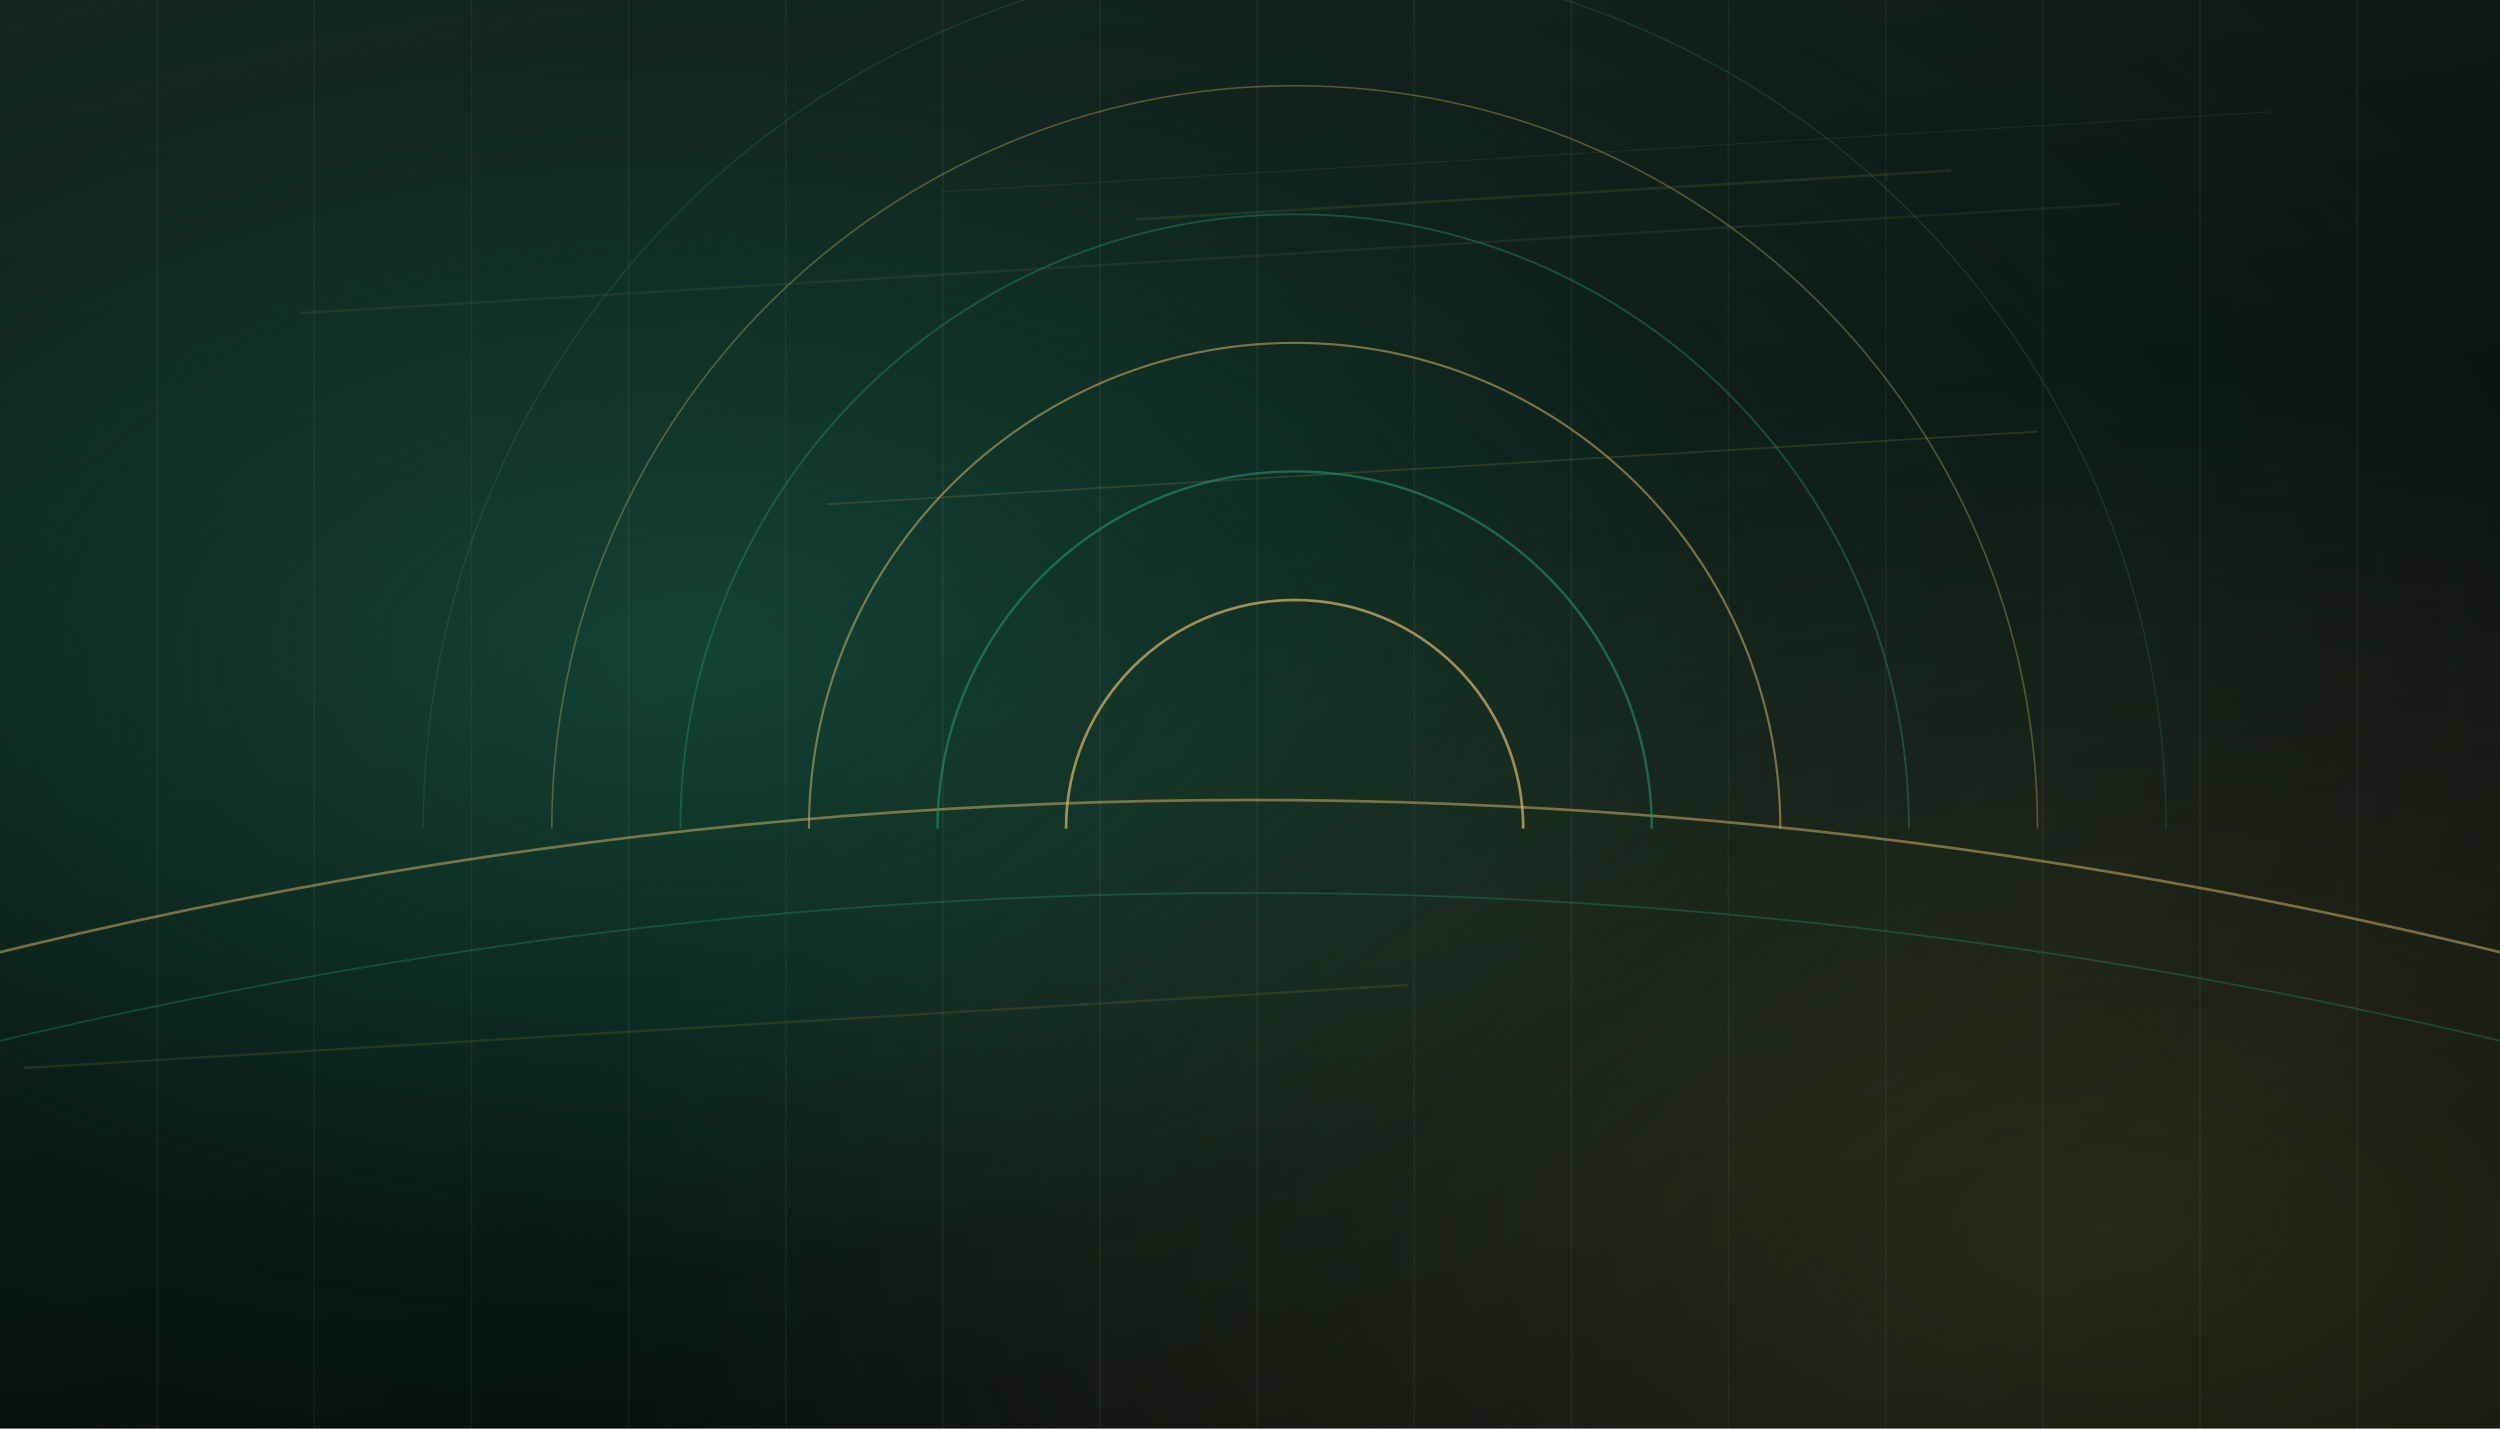
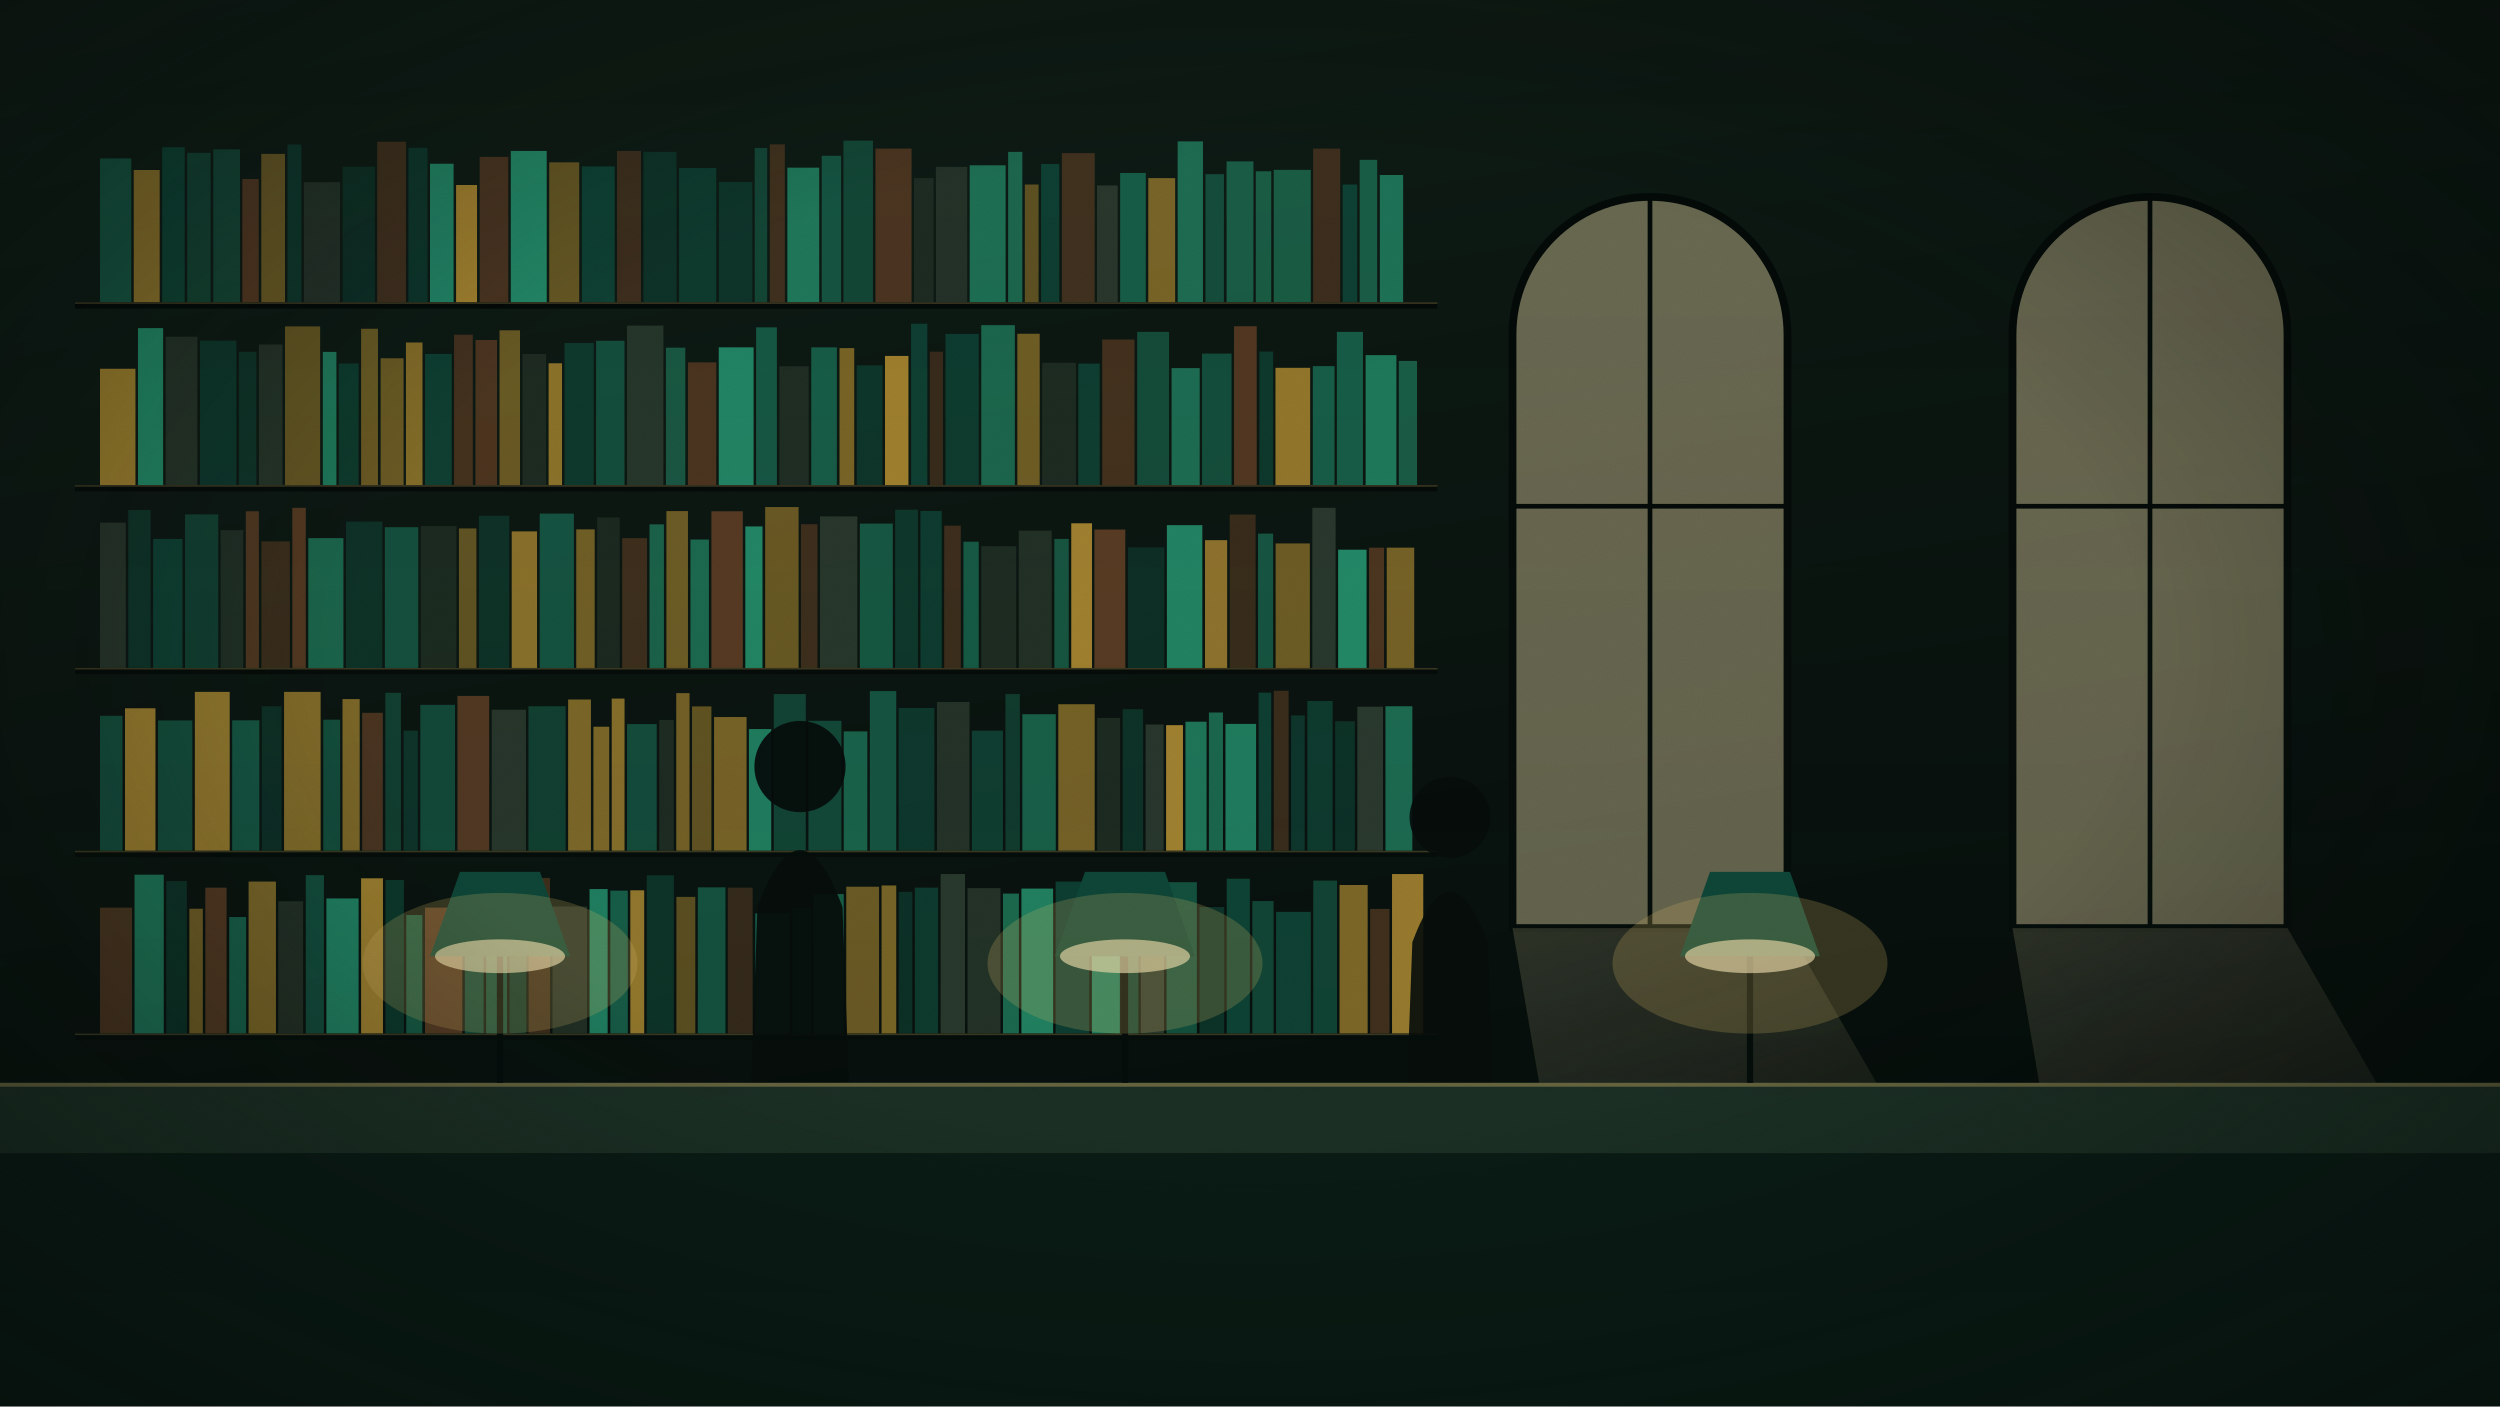
- <svg xmlns="http://www.w3.org/2000/svg" viewBox="0 0 1400 800" width="1400" height="800" role="presentation">
+ <svg xmlns="http://www.w3.org/2000/svg" viewBox="0 0 1600 900" width="1600" height="900" role="presentation" preserveAspectRatio="xMidYMid slice">
  <defs>
-     <linearGradient id="ground" x1="0" y1="0" x2="0.35" y2="1">
-       <stop offset="0" stop-color="#142019" />
-       <stop offset="0.55" stop-color="#0A1410" />
-       <stop offset="1" stop-color="#050B08" />
-     </linearGradient>
-     <radialGradient id="glow" cx="0.28" cy="0.46" r="0.78">
-       <stop offset="0" stop-color="#17604A" stop-opacity="0.60" />
-       <stop offset="0.55" stop-color="#17604A" stop-opacity="0.12" />
-       <stop offset="1" stop-color="#17604A" stop-opacity="0" />
-     </radialGradient>
-     <radialGradient id="warm" cx="0.84" cy="0.86" r="0.6">
-       <stop offset="0" stop-color="#D9B665" stop-opacity="0.16" />
-       <stop offset="1" stop-color="#D9B665" stop-opacity="0" />
-     </radialGradient>
-     <filter id="grain">
+     <pattern id="grain" width="180" height="180" patternUnits="userSpaceOnUse">
+       <rect width="180" height="180" filter="url(#noise)" />
+     </pattern>
+     <filter id="noise" x="0" y="0" width="180" height="180">
      <feTurbulence type="fractalNoise" baseFrequency="0.9" numOctaves="3" stitchTiles="stitch" />
      <feColorMatrix type="saturate" values="0" />
    </filter>
+     <radialGradient id="vignette" cx="0.5" cy="0.46" r="0.78">
+       <stop offset="0.45" stop-color="#040907" stop-opacity="0" />
+       <stop offset="1" stop-color="#040907" stop-opacity="0.62" />
+     </radialGradient>
+     <linearGradient id="shaft" x1="0" y1="0" x2="0.4" y2="1">
+       <stop offset="0" stop-color="#F0DCA9" stop-opacity="0.3" />
+       <stop offset="1" stop-color="#F0DCA9" stop-opacity="0" />
+     </linearGradient>
+     <linearGradient id="haze" x1="0" y1="0" x2="0" y2="1">
+       <stop offset="0" stop-color="#17604A" stop-opacity="0" />
+       <stop offset="1" stop-color="#17604A" stop-opacity="0.22" />
+     </linearGradient>
+     <clipPath id="frame">
+       <rect width="1600" height="900" />
+     </clipPath>
+     <linearGradient id="wall" x1="0" y1="0" x2="0.3" y2="1">
+       <stop offset="0" stop-color="#101D16" />
+       <stop offset="1" stop-color="#040907" />
+     </linearGradient>
  </defs>
-   <rect width="1400" height="800" fill="url(#ground)" />
-   <rect width="1400" height="800" fill="url(#glow)" />
-   <rect width="1400" height="800" fill="url(#warm)" />
-   <line x1="88" y1="0" x2="88" y2="800" stroke="#F7F4EC" stroke-width="1" opacity="0.05" />
-   <line x1="176" y1="0" x2="176" y2="800" stroke="#F7F4EC" stroke-width="1" opacity="0.05" />
-   <line x1="264" y1="0" x2="264" y2="800" stroke="#F7F4EC" stroke-width="1" opacity="0.05" />
-   <line x1="352" y1="0" x2="352" y2="800" stroke="#F7F4EC" stroke-width="1" opacity="0.05" />
-   <line x1="440" y1="0" x2="440" y2="800" stroke="#F7F4EC" stroke-width="1" opacity="0.05" />
-   <line x1="528" y1="0" x2="528" y2="800" stroke="#F7F4EC" stroke-width="1" opacity="0.05" />
-   <line x1="616" y1="0" x2="616" y2="800" stroke="#F7F4EC" stroke-width="1" opacity="0.05" />
-   <line x1="704" y1="0" x2="704" y2="800" stroke="#F7F4EC" stroke-width="1" opacity="0.05" />
-   <line x1="792" y1="0" x2="792" y2="800" stroke="#F7F4EC" stroke-width="1" opacity="0.05" />
-   <line x1="880" y1="0" x2="880" y2="800" stroke="#F7F4EC" stroke-width="1" opacity="0.05" />
-   <line x1="968" y1="0" x2="968" y2="800" stroke="#F7F4EC" stroke-width="1" opacity="0.05" />
-   <line x1="1056" y1="0" x2="1056" y2="800" stroke="#F7F4EC" stroke-width="1" opacity="0.05" />
-   <line x1="1144" y1="0" x2="1144" y2="800" stroke="#F7F4EC" stroke-width="1" opacity="0.05" />
-   <line x1="1232" y1="0" x2="1232" y2="800" stroke="#F7F4EC" stroke-width="1" opacity="0.05" />
-   <line x1="1320" y1="0" x2="1320" y2="800" stroke="#F7F4EC" stroke-width="1" opacity="0.05" />
-   <line x1="13.0" y1="598.1" x2="788.4" y2="551.6" stroke="#D9B665" stroke-width="1.27" opacity="0.114" />
-   <line x1="462.9" y1="282.4" x2="1141.0" y2="241.7" stroke="#D9B665" stroke-width="1.00" opacity="0.145" />
-   <line x1="167.4" y1="175.4" x2="1187.2" y2="114.2" stroke="#D9B665" stroke-width="1.33" opacity="0.076" />
-   <line x1="526.7" y1="107.4" x2="1274.0" y2="62.5" stroke="#D9B665" stroke-width="0.61" opacity="0.081" />
-   <line x1="635.8" y1="122.9" x2="1092.6" y2="95.5" stroke="#D9B665" stroke-width="1.42" opacity="0.105" />
-   <path d="M -210 592.0 Q 700.0 304.0 1610.0 592.0" fill="none" stroke="#D9B665" stroke-width="1.5" opacity="0.5" />
-   <path d="M -210 640.0 Q 700.0 360.0 1610.0 640.0" fill="none" stroke="#238C69" stroke-width="1" opacity="0.35" />
-   <g>
-     <path d="M 597.0 464.0 A 128.0 128.0 0 0 1 853.0 464.0" fill="none" stroke="#D9B665" stroke-width="1.50" opacity="0.70" />
-     <path d="M 525.0 464.0 A 200.0 200.0 0 0 1 925.0 464.0" fill="none" stroke="#238C69" stroke-width="1.35" opacity="0.61" />
-     <path d="M 453.0 464.0 A 272.0 272.0 0 0 1 997.0 464.0" fill="none" stroke="#D9B665" stroke-width="1.20" opacity="0.52" />
-     <path d="M 381.0 464.0 A 344.0 344.0 0 0 1 1069.0 464.0" fill="none" stroke="#238C69" stroke-width="1.05" opacity="0.43" />
-     <path d="M 309.0 464.0 A 416.0 416.0 0 0 1 1141.0 464.0" fill="none" stroke="#D9B665" stroke-width="0.90" opacity="0.34" />
-     <path d="M 237.0 464.0 A 488.0 488.0 0 0 1 1213.0 464.0" fill="none" stroke="#238C69" stroke-width="0.75" opacity="0.25" />
+   <g clip-path="url(#frame)">
+     <rect width="1600" height="900" fill="url(#wall)" />
+     <g>
+       <rect x="64.0" y="101.4" width="20.0" height="92.1" fill="#17604A" opacity="0.80" />
+       <rect x="85.6" y="108.8" width="16.6" height="84.7" fill="#A8842F" opacity="0.79" />
+       <rect x="103.8" y="94.2" width="14.4" height="99.3" fill="#0E4335" opacity="0.93" />
+       <rect x="119.8" y="97.8" width="15.0" height="95.7" fill="#17604A" opacity="0.56" />
+       <rect x="136.5" y="95.6" width="17.1" height="97.9" fill="#17604A" opacity="0.59" />
+       <rect x="155.1" y="114.6" width="10.5" height="78.9" fill="#5A3A22" opacity="0.87" />
+       <rect x="167.2" y="98.5" width="15.2" height="95.0" fill="#A8842F" opacity="0.57" />
+       <rect x="184.0" y="92.5" width="8.9" height="101.0" fill="#0E4335" opacity="0.69" />
+       <rect x="194.5" y="116.6" width="23.1" height="76.9" fill="#2C3A2E" opacity="0.71" />
+       <rect x="219.3" y="106.7" width="20.6" height="86.8" fill="#0E4335" opacity="0.51" />
+       <rect x="241.4" y="90.7" width="18.4" height="102.8" fill="#5A3A22" opacity="0.65" />
+       <rect x="261.4" y="94.6" width="12.2" height="98.9" fill="#0E4335" opacity="0.66" />
+       <rect x="275.2" y="104.8" width="15.1" height="88.7" fill="#238C69" opacity="0.91" />
+       <rect x="291.9" y="118.4" width="13.4" height="75.1" fill="#A8842F" opacity="0.94" />
+       <rect x="307.0" y="100.4" width="18.3" height="93.1" fill="#5A3A22" opacity="0.78" />
+       <rect x="326.9" y="96.6" width="23.0" height="96.9" fill="#238C69" opacity="0.94" />
+       <rect x="351.5" y="103.9" width="19.2" height="89.6" fill="#A8842F" opacity="0.56" />
+       <rect x="372.4" y="106.5" width="21.0" height="87.0" fill="#0E4335" opacity="0.91" />
+       <rect x="394.9" y="96.6" width="15.3" height="96.9" fill="#5A3A22" opacity="0.61" />
+       <rect x="411.8" y="97.2" width="21.2" height="96.3" fill="#0E4335" opacity="0.56" />
+       <rect x="434.6" y="107.5" width="23.8" height="86.0" fill="#0E4335" opacity="0.78" />
+       <rect x="460.1" y="116.5" width="21.4" height="77.0" fill="#0E4335" opacity="0.63" />
+       <rect x="483.0" y="94.7" width="8.0" height="98.8" fill="#17604A" opacity="0.60" />
+       <rect x="492.7" y="92.4" width="9.6" height="101.1" fill="#5A3A22" opacity="0.66" />
+       <rect x="503.9" y="107.3" width="20.4" height="86.2" fill="#238C69" opacity="0.79" />
+       <rect x="525.9" y="99.7" width="12.4" height="93.8" fill="#17604A" opacity="0.80" />
+       <rect x="539.8" y="90.0" width="18.9" height="103.5" fill="#17604A" opacity="0.61" />
+       <rect x="560.3" y="95.1" width="23.1" height="98.4" fill="#5A3A22" opacity="0.79" />
+       <rect x="585.0" y="114.0" width="12.5" height="79.5" fill="#2C3A2E" opacity="0.52" />
+       <rect x="599.0" y="106.8" width="20.0" height="86.7" fill="#2C3A2E" opacity="0.71" />
+       <rect x="620.6" y="105.8" width="23.0" height="87.7" fill="#238C69" opacity="0.72" />
+       <rect x="645.2" y="97.2" width="9.1" height="96.3" fill="#238C69" opacity="0.65" />
+       <rect x="655.9" y="118.1" width="8.8" height="75.4" fill="#A8842F" opacity="0.51" />
+       <rect x="666.3" y="105.0" width="11.6" height="88.5" fill="#0E4335" opacity="0.87" />
+       <rect x="679.6" y="98.0" width="21.0" height="95.5" fill="#5A3A22" opacity="0.67" />
+       <rect x="702.1" y="118.7" width="13.2" height="74.8" fill="#2C3A2E" opacity="0.87" />
+       <rect x="716.9" y="110.7" width="16.4" height="82.8" fill="#17604A" opacity="0.92" />
+       <rect x="734.9" y="114.0" width="17.2" height="79.5" fill="#A8842F" opacity="0.68" />
+       <rect x="753.7" y="90.5" width="16.2" height="103.0" fill="#238C69" opacity="0.70" />
+       <rect x="771.5" y="111.5" width="11.8" height="82.0" fill="#17604A" opacity="0.70" />
+       <rect x="785.0" y="103.3" width="17.2" height="90.2" fill="#238C69" opacity="0.57" />
+       <rect x="803.7" y="109.6" width="9.9" height="83.9" fill="#238C69" opacity="0.56" />
+       <rect x="815.2" y="108.7" width="23.7" height="84.8" fill="#238C69" opacity="0.56" />
+       <rect x="840.4" y="95.1" width="17.3" height="98.4" fill="#5A3A22" opacity="0.61" />
+       <rect x="859.3" y="118.1" width="9.3" height="75.4" fill="#0E4335" opacity="0.90" />
+       <rect x="870.2" y="102.3" width="11.2" height="91.2" fill="#238C69" opacity="0.58" />
+       <rect x="883.1" y="112.0" width="14.9" height="81.5" fill="#238C69" opacity="0.75" />
+       <rect x="48.0" y="193.5" width="872.0" height="4" fill="#040907" />
+       <rect x="48.0" y="193.5" width="872.0" height="1" fill="#D9B665" opacity="0.25" />
+     </g>
+     <g>
+       <rect x="64.0" y="236.0" width="22.7" height="74.5" fill="#A8842F" opacity="0.89" />
+       <rect x="88.3" y="210.0" width="16.1" height="100.5" fill="#238C69" opacity="0.92" />
+       <rect x="106.0" y="215.5" width="20.3" height="95.0" fill="#2C3A2E" opacity="0.75" />
+       <rect x="128.0" y="218.0" width="23.3" height="92.5" fill="#0E4335" opacity="0.67" />
+       <rect x="152.9" y="225.2" width="11.2" height="85.3" fill="#0E4335" opacity="0.61" />
+       <rect x="165.7" y="220.5" width="15.1" height="90.0" fill="#2C3A2E" opacity="0.74" />
+       <rect x="182.4" y="208.9" width="22.5" height="101.6" fill="#A8842F" opacity="0.54" />
+       <rect x="206.6" y="225.2" width="8.7" height="85.3" fill="#238C69" opacity="0.80" />
+       <rect x="216.8" y="232.6" width="12.7" height="77.9" fill="#0E4335" opacity="0.74" />
+       <rect x="231.1" y="210.4" width="10.8" height="100.1" fill="#A8842F" opacity="0.58" />
+       <rect x="243.6" y="229.3" width="14.7" height="81.2" fill="#A8842F" opacity="0.59" />
+       <rect x="259.8" y="219.2" width="10.6" height="91.3" fill="#A8842F" opacity="0.75" />
+       <rect x="272.0" y="226.5" width="17.1" height="84.0" fill="#0E4335" opacity="0.87" />
+       <rect x="290.6" y="214.2" width="12.0" height="96.3" fill="#5A3A22" opacity="0.69" />
+       <rect x="304.3" y="217.6" width="13.8" height="92.9" fill="#5A3A22" opacity="0.80" />
+       <rect x="319.7" y="211.4" width="13.1" height="99.1" fill="#A8842F" opacity="0.58" />
+       <rect x="334.4" y="226.6" width="15.1" height="83.9" fill="#2C3A2E" opacity="0.52" />
+       <rect x="351.1" y="232.5" width="8.6" height="78.0" fill="#A8842F" opacity="0.81" />
+       <rect x="361.3" y="219.5" width="18.7" height="91.0" fill="#0E4335" opacity="0.71" />
+       <rect x="381.5" y="218.1" width="18.2" height="92.4" fill="#17604A" opacity="0.71" />
+       <rect x="401.3" y="208.4" width="23.3" height="102.1" fill="#2C3A2E" opacity="0.82" />
+       <rect x="426.2" y="222.5" width="12.4" height="88.0" fill="#238C69" opacity="0.53" />
+       <rect x="440.3" y="231.9" width="18.1" height="78.6" fill="#5A3A22" opacity="0.77" />
+       <rect x="460.0" y="222.3" width="22.3" height="88.2" fill="#238C69" opacity="0.91" />
+       <rect x="483.9" y="209.5" width="13.3" height="101.0" fill="#17604A" opacity="0.84" />
+       <rect x="498.8" y="234.4" width="18.8" height="76.1" fill="#2C3A2E" opacity="0.58" />
+       <rect x="519.2" y="222.3" width="16.4" height="88.2" fill="#17604A" opacity="0.91" />
+       <rect x="537.3" y="222.8" width="9.4" height="87.7" fill="#A8842F" opacity="0.68" />
+       <rect x="548.3" y="233.8" width="16.5" height="76.7" fill="#0E4335" opacity="0.65" />
+       <rect x="566.4" y="227.8" width="15.0" height="82.7" fill="#A8842F" opacity="0.92" />
+       <rect x="583.1" y="207.2" width="10.4" height="103.3" fill="#0E4335" opacity="0.87" />
+       <rect x="595.1" y="225.1" width="8.4" height="85.4" fill="#5A3A22" opacity="0.54" />
+       <rect x="605.1" y="213.7" width="21.3" height="96.8" fill="#0E4335" opacity="0.79" />
+       <rect x="628.0" y="208.1" width="21.5" height="102.4" fill="#238C69" opacity="0.66" />
+       <rect x="651.1" y="213.6" width="14.3" height="96.9" fill="#A8842F" opacity="0.62" />
+       <rect x="667.0" y="232.2" width="21.6" height="78.3" fill="#2C3A2E" opacity="0.55" />
+       <rect x="690.1" y="232.7" width="13.7" height="77.8" fill="#0E4335" opacity="0.85" />
+       <rect x="705.4" y="217.3" width="20.7" height="93.2" fill="#5A3A22" opacity="0.69" />
+       <rect x="727.8" y="212.4" width="20.4" height="98.1" fill="#17604A" opacity="0.68" />
+       <rect x="749.8" y="235.6" width="18.0" height="74.9" fill="#238C69" opacity="0.71" />
+       <rect x="769.3" y="226.3" width="18.9" height="84.2" fill="#17604A" opacity="0.71" />
+       <rect x="789.8" y="208.8" width="14.5" height="101.7" fill="#5A3A22" opacity="0.88" />
+       <rect x="806.0" y="225.0" width="8.8" height="85.5" fill="#0E4335" opacity="0.73" />
+       <rect x="816.3" y="235.4" width="22.2" height="75.1" fill="#A8842F" opacity="0.85" />
+       <rect x="840.2" y="234.3" width="13.9" height="76.2" fill="#17604A" opacity="0.92" />
+       <rect x="855.6" y="212.4" width="16.7" height="98.1" fill="#17604A" opacity="0.91" />
+       <rect x="874.0" y="227.3" width="19.7" height="83.2" fill="#238C69" opacity="0.81" />
+       <rect x="895.2" y="231.0" width="11.7" height="79.5" fill="#238C69" opacity="0.58" />
+       <rect x="48.0" y="310.5" width="872.0" height="4" fill="#040907" />
+       <rect x="48.0" y="310.5" width="872.0" height="1" fill="#D9B665" opacity="0.25" />
+     </g>
+     <g>
+       <rect x="64.0" y="334.5" width="16.5" height="93.0" fill="#2C3A2E" opacity="0.80" />
+       <rect x="82.1" y="326.4" width="14.3" height="101.1" fill="#0E4335" opacity="0.62" />
+       <rect x="98.0" y="344.9" width="18.8" height="82.6" fill="#0E4335" opacity="0.86" />
+       <rect x="118.4" y="329.2" width="21.3" height="98.3" fill="#17604A" opacity="0.52" />
+       <rect x="141.2" y="339.3" width="14.5" height="88.2" fill="#2C3A2E" opacity="0.62" />
+       <rect x="157.3" y="327.2" width="8.4" height="100.3" fill="#5A3A22" opacity="0.83" />
+       <rect x="167.3" y="346.5" width="18.2" height="81.0" fill="#5A3A22" opacity="0.59" />
+       <rect x="187.1" y="325.0" width="8.6" height="102.5" fill="#5A3A22" opacity="0.89" />
+       <rect x="197.3" y="344.4" width="22.5" height="83.1" fill="#238C69" opacity="0.65" />
+       <rect x="221.4" y="333.8" width="23.3" height="93.7" fill="#0E4335" opacity="0.57" />
+       <rect x="246.3" y="337.4" width="21.4" height="90.1" fill="#17604A" opacity="0.74" />
+       <rect x="269.3" y="336.7" width="22.8" height="90.8" fill="#2C3A2E" opacity="0.51" />
+       <rect x="293.7" y="338.2" width="11.2" height="89.3" fill="#A8842F" opacity="0.53" />
+       <rect x="306.5" y="330.1" width="19.4" height="97.4" fill="#0E4335" opacity="0.57" />
+       <rect x="327.5" y="340.1" width="16.2" height="87.4" fill="#A8842F" opacity="0.79" />
+       <rect x="345.4" y="328.7" width="21.9" height="98.8" fill="#17604A" opacity="0.78" />
+       <rect x="368.8" y="338.8" width="11.8" height="88.7" fill="#A8842F" opacity="0.64" />
+       <rect x="382.2" y="331.2" width="14.4" height="96.3" fill="#2C3A2E" opacity="0.50" />
+       <rect x="398.2" y="344.4" width="15.9" height="83.1" fill="#5A3A22" opacity="0.62" />
+       <rect x="415.7" y="335.6" width="9.2" height="91.9" fill="#238C69" opacity="0.62" />
+       <rect x="426.5" y="327.1" width="13.8" height="100.4" fill="#A8842F" opacity="0.61" />
+       <rect x="441.9" y="345.3" width="11.8" height="82.2" fill="#238C69" opacity="0.68" />
+       <rect x="455.3" y="327.2" width="20.1" height="100.3" fill="#5A3A22" opacity="0.93" />
+       <rect x="477.0" y="336.9" width="11.0" height="90.6" fill="#238C69" opacity="0.92" />
+       <rect x="489.7" y="324.5" width="21.4" height="103.0" fill="#A8842F" opacity="0.58" />
+       <rect x="512.6" y="335.5" width="10.6" height="92.0" fill="#5A3A22" opacity="0.62" />
+       <rect x="524.8" y="330.5" width="23.9" height="97.0" fill="#2C3A2E" opacity="0.85" />
+       <rect x="550.3" y="335.1" width="21.1" height="92.4" fill="#17604A" opacity="0.84" />
+       <rect x="572.9" y="326.2" width="14.6" height="101.3" fill="#0E4335" opacity="0.70" />
+       <rect x="589.1" y="327.0" width="13.6" height="100.5" fill="#0E4335" opacity="0.79" />
+       <rect x="604.3" y="336.4" width="10.6" height="91.1" fill="#5A3A22" opacity="0.61" />
+       <rect x="616.6" y="346.7" width="9.8" height="80.8" fill="#17604A" opacity="0.87" />
+       <rect x="628.0" y="349.6" width="22.4" height="77.9" fill="#2C3A2E" opacity="0.56" />
+       <rect x="652.0" y="339.6" width="21.1" height="87.9" fill="#2C3A2E" opacity="0.67" />
+       <rect x="674.8" y="344.9" width="9.2" height="82.6" fill="#238C69" opacity="0.52" />
+       <rect x="685.6" y="334.9" width="13.3" height="92.6" fill="#A8842F" opacity="0.94" />
+       <rect x="700.4" y="338.9" width="19.8" height="88.6" fill="#5A3A22" opacity="0.95" />
+       <rect x="721.9" y="350.3" width="23.3" height="77.2" fill="#0E4335" opacity="0.52" />
+       <rect x="746.8" y="336.1" width="22.7" height="91.4" fill="#238C69" opacity="0.90" />
+       <rect x="771.2" y="345.7" width="14.2" height="81.8" fill="#A8842F" opacity="0.82" />
+       <rect x="787.0" y="329.3" width="16.6" height="98.2" fill="#5A3A22" opacity="0.57" />
+       <rect x="805.1" y="341.5" width="9.7" height="86.0" fill="#17604A" opacity="0.81" />
+       <rect x="816.4" y="347.8" width="21.9" height="79.7" fill="#A8842F" opacity="0.62" />
+       <rect x="839.9" y="325.0" width="14.9" height="102.5" fill="#2C3A2E" opacity="0.88" />
+       <rect x="856.4" y="351.8" width="18.2" height="75.7" fill="#238C69" opacity="0.94" />
+       <rect x="876.2" y="350.5" width="9.6" height="77.0" fill="#5A3A22" opacity="0.80" />
+       <rect x="887.5" y="350.5" width="17.6" height="77.0" fill="#A8842F" opacity="0.67" />
+       <rect x="48.0" y="427.5" width="872.0" height="4" fill="#040907" />
+       <rect x="48.0" y="427.5" width="872.0" height="1" fill="#D9B665" opacity="0.25" />
+     </g>
+     <g>
+       <rect x="64.0" y="458.1" width="14.4" height="86.4" fill="#17604A" opacity="0.71" />
+       <rect x="80.0" y="453.3" width="19.5" height="91.2" fill="#A8842F" opacity="0.89" />
+       <rect x="101.1" y="461.1" width="22.0" height="83.4" fill="#17604A" opacity="0.72" />
+       <rect x="124.7" y="442.8" width="22.3" height="101.7" fill="#A8842F" opacity="0.86" />
+       <rect x="148.6" y="461.0" width="17.4" height="83.5" fill="#17604A" opacity="0.81" />
+       <rect x="167.5" y="452.0" width="12.7" height="92.5" fill="#0E4335" opacity="0.54" />
+       <rect x="181.8" y="442.8" width="23.4" height="101.7" fill="#A8842F" opacity="0.75" />
+       <rect x="206.9" y="460.6" width="10.8" height="83.9" fill="#17604A" opacity="0.71" />
+       <rect x="219.2" y="447.4" width="11.0" height="97.1" fill="#A8842F" opacity="0.71" />
+       <rect x="231.8" y="456.2" width="13.2" height="88.3" fill="#5A3A22" opacity="0.78" />
+       <rect x="246.6" y="443.4" width="10.0" height="101.1" fill="#17604A" opacity="0.53" />
+       <rect x="258.3" y="467.6" width="9.1" height="76.9" fill="#0E4335" opacity="0.62" />
+       <rect x="269.0" y="451.1" width="22.2" height="93.4" fill="#17604A" opacity="0.66" />
+       <rect x="292.8" y="445.4" width="20.3" height="99.1" fill="#5A3A22" opacity="0.88" />
+       <rect x="314.7" y="454.2" width="21.9" height="90.3" fill="#2C3A2E" opacity="0.82" />
+       <rect x="338.2" y="452.0" width="23.8" height="92.5" fill="#17604A" opacity="0.54" />
+       <rect x="363.6" y="447.7" width="14.6" height="96.8" fill="#A8842F" opacity="0.71" />
+       <rect x="379.8" y="465.1" width="10.1" height="79.4" fill="#A8842F" opacity="0.71" />
+       <rect x="391.5" y="447.1" width="8.2" height="97.4" fill="#A8842F" opacity="0.78" />
+       <rect x="401.3" y="463.4" width="19.0" height="81.1" fill="#17604A" opacity="0.70" />
+       <rect x="421.9" y="460.8" width="9.3" height="83.7" fill="#2C3A2E" opacity="0.56" />
+       <rect x="432.8" y="443.6" width="8.5" height="100.9" fill="#A8842F" opacity="0.66" />
+       <rect x="442.9" y="452.1" width="12.4" height="92.4" fill="#A8842F" opacity="0.54" />
+       <rect x="457.0" y="458.9" width="20.8" height="85.6" fill="#A8842F" opacity="0.68" />
+       <rect x="479.3" y="466.6" width="14.3" height="77.9" fill="#238C69" opacity="0.84" />
+       <rect x="495.2" y="444.2" width="20.5" height="100.3" fill="#17604A" opacity="0.59" />
+       <rect x="517.4" y="461.3" width="21.1" height="83.2" fill="#17604A" opacity="0.66" />
+       <rect x="540.0" y="468.1" width="15.1" height="76.4" fill="#238C69" opacity="0.64" />
+       <rect x="556.7" y="442.3" width="16.9" height="102.2" fill="#17604A" opacity="0.81" />
+       <rect x="575.1" y="453.1" width="22.9" height="91.4" fill="#0E4335" opacity="0.72" />
+       <rect x="599.7" y="449.3" width="20.8" height="95.2" fill="#2C3A2E" opacity="0.75" />
+       <rect x="622.0" y="467.6" width="19.9" height="76.9" fill="#0E4335" opacity="0.83" />
+       <rect x="643.5" y="444.2" width="9.2" height="100.3" fill="#17604A" opacity="0.50" />
+       <rect x="654.3" y="457.1" width="21.4" height="87.4" fill="#238C69" opacity="0.61" />
+       <rect x="677.3" y="450.7" width="23.3" height="93.8" fill="#A8842F" opacity="0.67" />
+       <rect x="702.2" y="459.5" width="14.7" height="85.0" fill="#2C3A2E" opacity="0.55" />
+       <rect x="718.5" y="453.9" width="13.1" height="90.6" fill="#0E4335" opacity="0.61" />
+       <rect x="733.2" y="463.7" width="11.5" height="80.8" fill="#2C3A2E" opacity="0.87" />
+       <rect x="746.3" y="464.1" width="10.8" height="80.4" fill="#A8842F" opacity="0.95" />
+       <rect x="758.7" y="461.9" width="13.5" height="82.6" fill="#238C69" opacity="0.79" />
+       <rect x="773.7" y="456.0" width="9.0" height="88.5" fill="#238C69" opacity="0.67" />
+       <rect x="784.3" y="463.3" width="19.6" height="81.2" fill="#238C69" opacity="0.84" />
+       <rect x="805.5" y="443.3" width="8.1" height="101.2" fill="#0E4335" opacity="0.85" />
+       <rect x="815.2" y="442.1" width="9.5" height="102.4" fill="#5A3A22" opacity="0.59" />
+       <rect x="826.3" y="457.9" width="8.7" height="86.6" fill="#0E4335" opacity="0.69" />
+       <rect x="836.7" y="448.6" width="16.2" height="95.9" fill="#0E4335" opacity="0.77" />
+       <rect x="854.5" y="461.6" width="12.6" height="82.9" fill="#0E4335" opacity="0.59" />
+       <rect x="868.7" y="452.3" width="16.4" height="92.2" fill="#2C3A2E" opacity="0.91" />
+       <rect x="886.7" y="452.0" width="17.2" height="92.5" fill="#238C69" opacity="0.71" />
+       <rect x="48.0" y="544.5" width="872.0" height="4" fill="#040907" />
+       <rect x="48.0" y="544.5" width="872.0" height="1" fill="#D9B665" opacity="0.25" />
+     </g>
+     <g>
+       <rect x="64.0" y="580.9" width="20.5" height="80.6" fill="#5A3A22" opacity="0.79" />
+       <rect x="86.1" y="559.8" width="18.7" height="101.7" fill="#238C69" opacity="0.77" />
+       <rect x="106.4" y="563.9" width="13.2" height="97.6" fill="#0E4335" opacity="0.59" />
+       <rect x="121.2" y="581.6" width="8.6" height="79.9" fill="#A8842F" opacity="0.64" />
+       <rect x="131.4" y="568.1" width="13.6" height="93.4" fill="#5A3A22" opacity="0.86" />
+       <rect x="146.7" y="586.9" width="10.8" height="74.6" fill="#17604A" opacity="0.93" />
+       <rect x="159.1" y="564.2" width="17.5" height="97.3" fill="#A8842F" opacity="0.70" />
+       <rect x="178.1" y="576.8" width="15.9" height="84.7" fill="#2C3A2E" opacity="0.67" />
+       <rect x="195.7" y="560.1" width="11.6" height="101.4" fill="#17604A" opacity="0.70" />
+       <rect x="208.9" y="575.0" width="20.6" height="86.5" fill="#238C69" opacity="0.86" />
+       <rect x="231.1" y="562.1" width="14.0" height="99.4" fill="#A8842F" opacity="0.91" />
+       <rect x="246.7" y="563.2" width="11.8" height="98.3" fill="#0E4335" opacity="0.70" />
+       <rect x="260.0" y="585.6" width="10.3" height="75.9" fill="#238C69" opacity="0.55" />
+       <rect x="272.0" y="580.9" width="23.9" height="80.6" fill="#5A3A22" opacity="0.92" />
+       <rect x="297.5" y="569.6" width="12.0" height="91.9" fill="#17604A" opacity="0.70" />
+       <rect x="311.1" y="585.3" width="13.4" height="76.2" fill="#17604A" opacity="0.75" />
+       <rect x="326.1" y="572.2" width="10.7" height="89.3" fill="#0E4335" opacity="0.70" />
+       <rect x="338.3" y="561.9" width="13.7" height="99.6" fill="#5A3A22" opacity="0.64" />
+       <rect x="353.6" y="580.2" width="22.1" height="81.3" fill="#2C3A2E" opacity="0.67" />
+       <rect x="377.3" y="569.0" width="11.6" height="92.5" fill="#238C69" opacity="0.86" />
+       <rect x="390.6" y="570.0" width="11.2" height="91.5" fill="#17604A" opacity="0.90" />
+       <rect x="403.4" y="569.8" width="8.9" height="91.7" fill="#A8842F" opacity="0.87" />
+       <rect x="413.9" y="560.2" width="17.4" height="101.3" fill="#0E4335" opacity="0.62" />
+       <rect x="432.9" y="574.0" width="12.1" height="87.5" fill="#A8842F" opacity="0.51" />
+       <rect x="446.6" y="567.9" width="17.7" height="93.6" fill="#17604A" opacity="0.77" />
+       <rect x="465.8" y="568.1" width="15.9" height="93.4" fill="#5A3A22" opacity="0.53" />
+       <rect x="483.3" y="584.6" width="22.2" height="76.9" fill="#17604A" opacity="0.85" />
+       <rect x="507.2" y="581.1" width="11.8" height="80.4" fill="#0E4335" opacity="0.87" />
+       <rect x="520.6" y="572.2" width="19.4" height="89.3" fill="#238C69" opacity="0.59" />
+       <rect x="541.6" y="567.5" width="21.0" height="94.0" fill="#A8842F" opacity="0.61" />
+       <rect x="564.2" y="566.7" width="9.4" height="94.8" fill="#A8842F" opacity="0.70" />
+       <rect x="575.2" y="570.8" width="8.7" height="90.7" fill="#0E4335" opacity="0.58" />
+       <rect x="585.5" y="568.1" width="14.9" height="93.4" fill="#0E4335" opacity="0.78" />
+       <rect x="602.0" y="559.4" width="15.6" height="102.1" fill="#2C3A2E" opacity="0.90" />
+       <rect x="619.2" y="568.4" width="21.1" height="93.1" fill="#2C3A2E" opacity="0.74" />
+       <rect x="641.9" y="571.9" width="10.2" height="89.6" fill="#238C69" opacity="0.69" />
+       <rect x="653.7" y="568.7" width="20.3" height="92.8" fill="#238C69" opacity="0.88" />
+       <rect x="675.6" y="564.2" width="21.5" height="97.3" fill="#0E4335" opacity="0.84" />
+       <rect x="698.8" y="559.1" width="17.9" height="102.4" fill="#238C69" opacity="0.86" />
+       <rect x="718.3" y="565.3" width="10.3" height="96.2" fill="#0E4335" opacity="0.91" />
+       <rect x="730.1" y="576.9" width="14.9" height="84.6" fill="#2C3A2E" opacity="0.89" />
+       <rect x="746.6" y="564.6" width="19.4" height="96.9" fill="#17604A" opacity="0.76" />
+       <rect x="767.7" y="580.5" width="15.8" height="81.0" fill="#0E4335" opacity="0.63" />
+       <rect x="785.1" y="562.4" width="14.8" height="99.1" fill="#0E4335" opacity="0.92" />
+       <rect x="801.5" y="576.7" width="13.6" height="84.8" fill="#17604A" opacity="0.64" />
+       <rect x="816.7" y="583.6" width="22.2" height="77.9" fill="#0E4335" opacity="0.91" />
+       <rect x="840.5" y="563.6" width="15.2" height="97.9" fill="#17604A" opacity="0.62" />
+       <rect x="857.3" y="566.4" width="18.0" height="95.1" fill="#A8842F" opacity="0.73" />
+       <rect x="876.9" y="581.7" width="12.4" height="79.8" fill="#5A3A22" opacity="0.69" />
+       <rect x="890.9" y="559.4" width="20.0" height="102.1" fill="#A8842F" opacity="0.90" />
+       <rect x="48.0" y="661.5" width="872.0" height="4" fill="#040907" />
+       <rect x="48.0" y="661.5" width="872.0" height="1" fill="#D9B665" opacity="0.25" />
+     </g>
+     <g>
+       <path d="M968.0 594.0 L968.0 214.0                  A 88.0 88.0 0 0 1 1144.0 214.0                  L1144.0 594.0 Z" fill="#F0DCA9" opacity="0.4" />
+       <path d="M968.0 594.0 L968.0 214.0                  A 88.0 88.0 0 0 1 1144.0 214.0                  L1144.0 594.0 Z" fill="none" stroke="#040907" stroke-width="5" />
+       <line x1="1056.0" y1="128.0" x2="1056.0" y2="594.0" stroke="#040907" stroke-width="3" />
+       <line x1="968.0" y1="324.0" x2="1144.0" y2="324.0" stroke="#040907" stroke-width="3" />
+       <path d="M968.0 594.0 L1144.0 594.0                  L1320.0 900.0 L1020.8 900.0 Z" fill="url(#shaft)" opacity="0.55" />
+     </g>
+     <g>
+       <path d="M1288.0 594.0 L1288.0 214.0                  A 88.0 88.0 0 0 1 1464.0 214.0                  L1464.0 594.0 Z" fill="#F0DCA9" opacity="0.4" />
+       <path d="M1288.0 594.0 L1288.0 214.0                  A 88.0 88.0 0 0 1 1464.0 214.0                  L1464.0 594.0 Z" fill="none" stroke="#040907" stroke-width="5" />
+       <line x1="1376.0" y1="128.0" x2="1376.0" y2="594.0" stroke="#040907" stroke-width="3" />
+       <line x1="1288.0" y1="324.0" x2="1464.0" y2="324.0" stroke="#040907" stroke-width="3" />
+       <path d="M1288.0 594.0 L1464.0 594.0                  L1640.0 900.0 L1340.8 900.0 Z" fill="url(#shaft)" opacity="0.55" />
+     </g>
+     <rect y="738.0" width="1600" height="162.0" fill="#0A1712" />
+     <g fill="#040907" opacity="0.92">
+       <circle cx="512.0" cy="490.6" r="29.2" />
+       <path d="M480.4 702.0 L484.8 580.5              Q 512.0 507.6 539.2 580.5              L543.6 702.0 Z" />
+     </g>
+     <g fill="#040907" opacity="0.9">
+       <circle cx="928.0" cy="523.1" r="25.9" />
+       <path d="M899.9 711.0 L903.9 603.0              Q 928.0 538.2 952.1 603.0              L956.1 711.0 Z" />
+     </g>
+     <rect y="693.0" width="1600" height="45.0" fill="#1B2C22" />
+     <rect y="693.0" width="1600" height="2.5" fill="#D9B665" opacity="0.4" />
+     <g>
+       <line x1="320.0" y1="612.0" x2="320.0" y2="693.0" stroke="#040907" stroke-width="4" />
+       <path d="M275.2 612.0 L364.8 612.0                  L345.6 558.0 L294.4 558.0 Z" fill="#0E4335" />
+       <ellipse cx="320.0" cy="616.5" rx="88.0" ry="45.0" fill="#D9B665" opacity="0.22" />
+       <ellipse cx="320.0" cy="612.0" rx="41.6" ry="10.8" fill="#F0DCA9" opacity="0.65" />
+     </g>
+     <g>
+       <line x1="720.0" y1="612.0" x2="720.0" y2="693.0" stroke="#040907" stroke-width="4" />
+       <path d="M675.2 612.0 L764.8 612.0                  L745.6 558.0 L694.4 558.0 Z" fill="#0E4335" />
+       <ellipse cx="720.0" cy="616.5" rx="88.0" ry="45.0" fill="#D9B665" opacity="0.22" />
+       <ellipse cx="720.0" cy="612.0" rx="41.6" ry="10.8" fill="#F0DCA9" opacity="0.65" />
+     </g>
+     <g>
+       <line x1="1120.0" y1="612.0" x2="1120.0" y2="693.0" stroke="#040907" stroke-width="4" />
+       <path d="M1075.2 612.0 L1164.8 612.0                  L1145.6 558.0 L1094.4 558.0 Z" fill="#0E4335" />
+       <ellipse cx="1120.0" cy="616.5" rx="88.0" ry="45.0" fill="#D9B665" opacity="0.22" />
+       <ellipse cx="1120.0" cy="612.0" rx="41.6" ry="10.8" fill="#F0DCA9" opacity="0.65" />
+     </g>
+     <rect width="1600" height="900" fill="url(#haze)" opacity="0.28" />
+     <rect width="1600" height="900" fill="url(#vignette)" />
+     <rect width="1600" height="900" fill="url(#grain)" opacity="0.05" style="mix-blend-mode:overlay" />
  </g>
-   <rect width="1400" height="800" filter="url(#grain)" opacity="0.055" style="mix-blend-mode:overlay" />
</svg>
